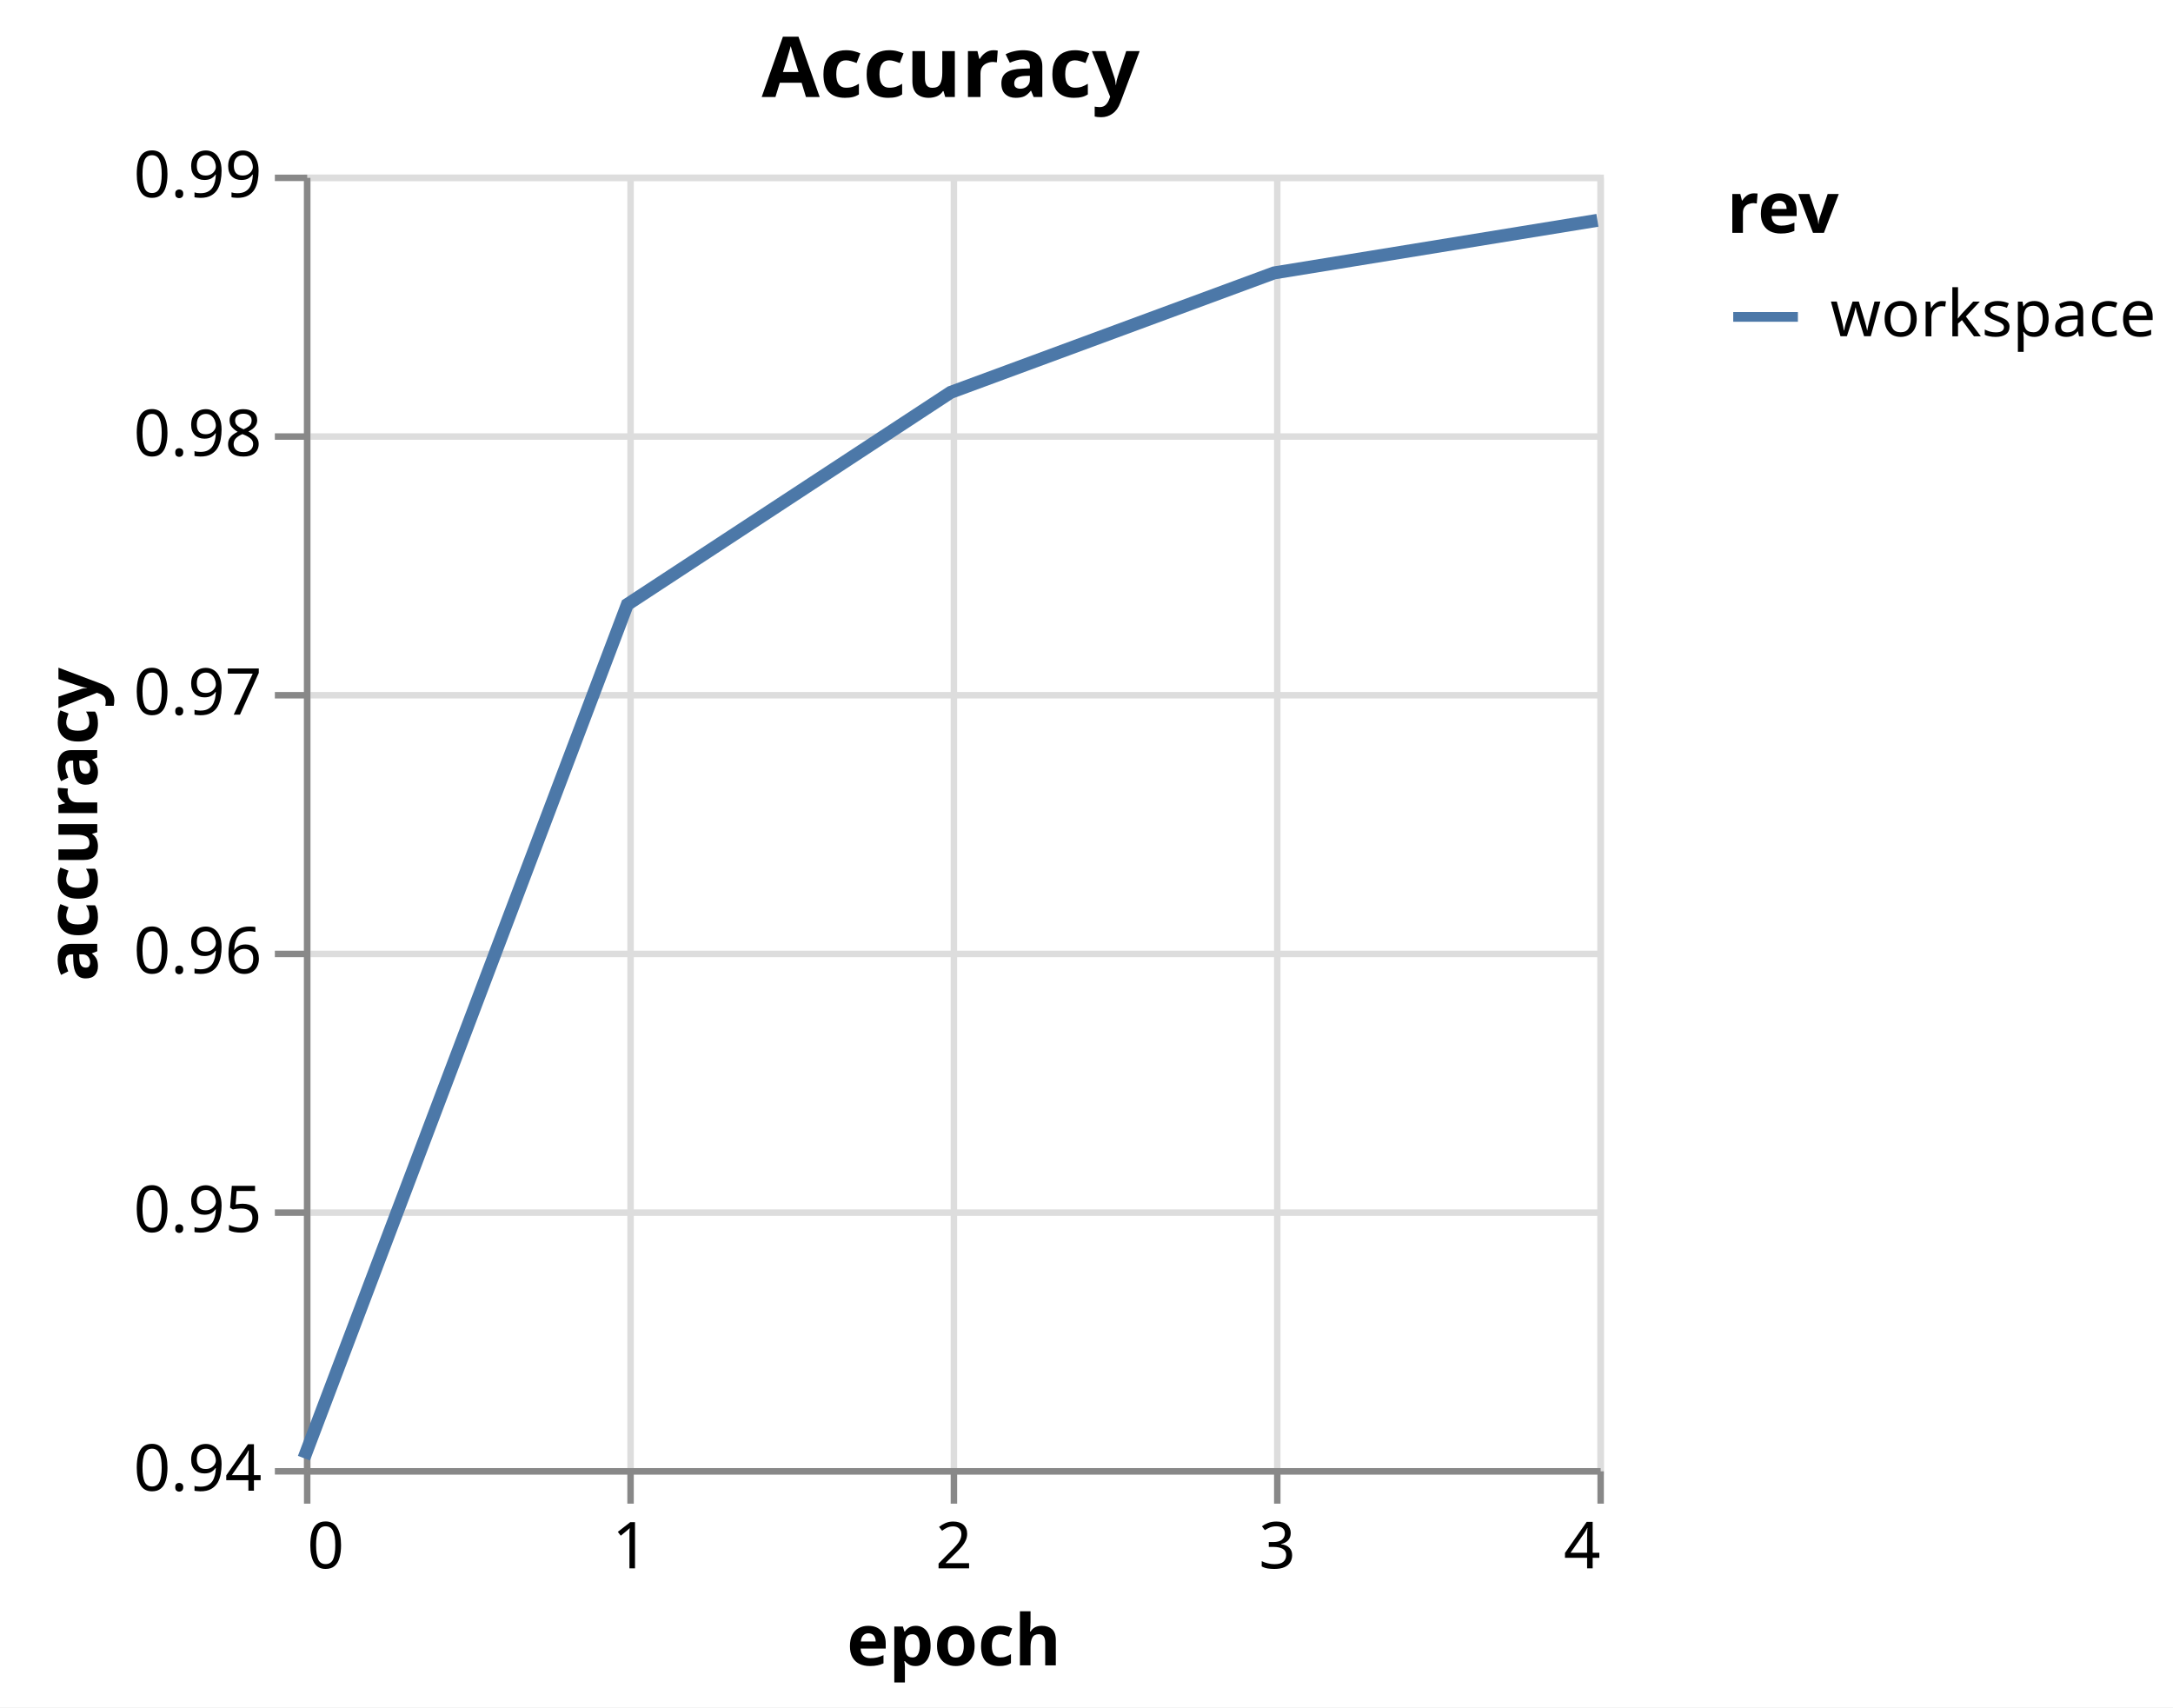
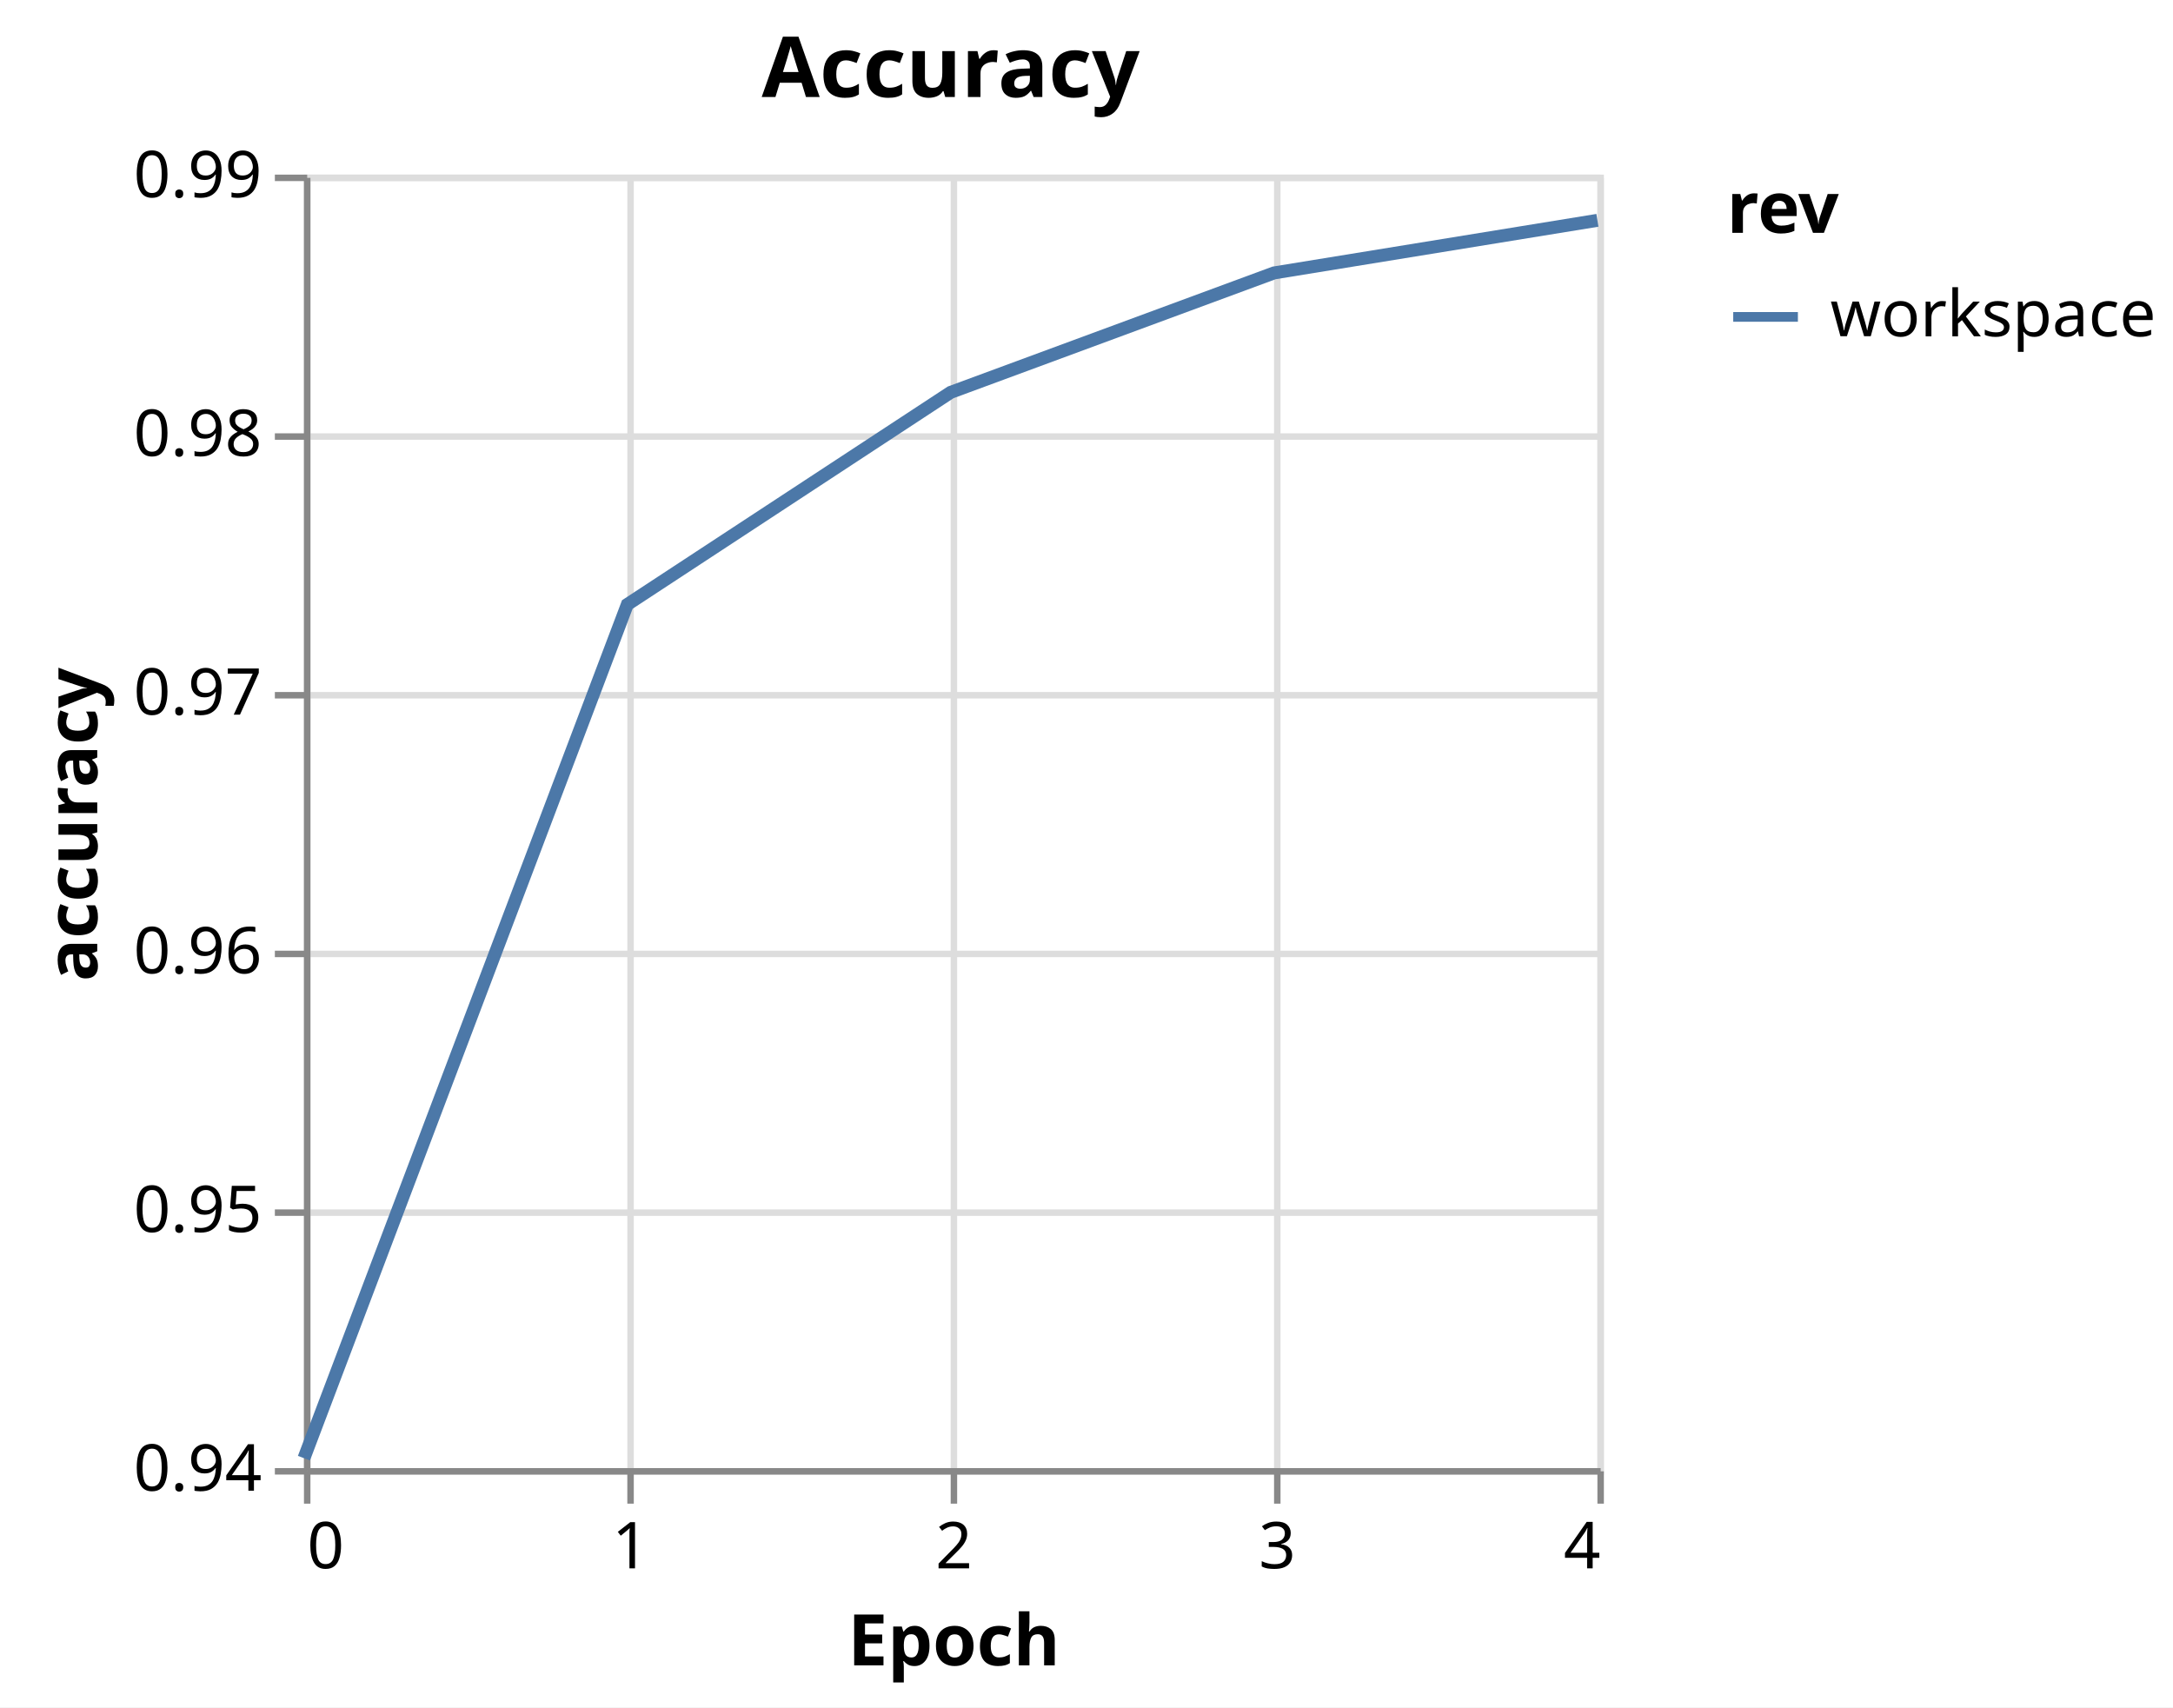
<svg xmlns="http://www.w3.org/2000/svg" class="marks" width="336" height="264" viewBox="0 0 336 264" version="1.1">
-   <rect width="336" height="264" style="fill: white;" />
-   <g transform="translate(47,27)">
-     <g class="mark-group role-frame root">
+   <rect width="336" height="264" fill="white" />
+   <g fill="none" stroke-miterlimit="10" transform="translate(47,27)">
+     <g class="mark-group role-frame root" role="graphics-object" aria-roledescription="group mark container">
      <g transform="translate(0,0)">
-         <path class="background" d="M0.5,0.5h200v200h-200Z" style="fill: none; stroke: #ddd;" />
+         <path class="background" aria-hidden="true" d="M0.5,0.5h200v200h-200Z" stroke="#ddd" />
        <g>
-           <g class="mark-group role-axis">
+           <g class="mark-group role-axis" aria-hidden="true">
            <g transform="translate(0.5,200.5)">
-               <path class="background" d="M0,0h0v0h0Z" style="pointer-events: none; fill: none;" />
+               <path class="background" aria-hidden="true" d="M0,0h0v0h0Z" pointer-events="none" />
              <g>
-                 <g class="mark-rule role-axis-grid" style="pointer-events: none;">
-                   <line transform="translate(0,-200)" x2="0" y2="200" style="fill: none; stroke: #ddd; stroke-width: 1; opacity: 1;" />
-                   <line transform="translate(50,-200)" x2="0" y2="200" style="fill: none; stroke: #ddd; stroke-width: 1; opacity: 1;" />
-                   <line transform="translate(100,-200)" x2="0" y2="200" style="fill: none; stroke: #ddd; stroke-width: 1; opacity: 1;" />
-                   <line transform="translate(150,-200)" x2="0" y2="200" style="fill: none; stroke: #ddd; stroke-width: 1; opacity: 1;" />
-                   <line transform="translate(200,-200)" x2="0" y2="200" style="fill: none; stroke: #ddd; stroke-width: 1; opacity: 1;" />
+                 <g class="mark-rule role-axis-grid" pointer-events="none">
+                   <line transform="translate(0,-200)" x2="0" y2="200" stroke="#ddd" stroke-width="1" opacity="1" />
+                   <line transform="translate(50,-200)" x2="0" y2="200" stroke="#ddd" stroke-width="1" opacity="1" />
+                   <line transform="translate(100,-200)" x2="0" y2="200" stroke="#ddd" stroke-width="1" opacity="1" />
+                   <line transform="translate(150,-200)" x2="0" y2="200" stroke="#ddd" stroke-width="1" opacity="1" />
+                   <line transform="translate(200,-200)" x2="0" y2="200" stroke="#ddd" stroke-width="1" opacity="1" />
                </g>
              </g>
-               <path class="foreground" d="" style="pointer-events: none; display: none; fill: none;" />
+               <path class="foreground" aria-hidden="true" d="" pointer-events="none" display="none" />
            </g>
          </g>
-           <g class="mark-group role-axis">
+           <g class="mark-group role-axis" aria-hidden="true">
            <g transform="translate(0.5,0.5)">
-               <path class="background" d="M0,0h0v0h0Z" style="pointer-events: none; fill: none;" />
+               <path class="background" aria-hidden="true" d="M0,0h0v0h0Z" pointer-events="none" />
              <g>
-                 <g class="mark-rule role-axis-grid" style="pointer-events: none;">
-                   <line transform="translate(0,200)" x2="200" y2="0" style="fill: none; stroke: #ddd; stroke-width: 1; opacity: 1;" />
-                   <line transform="translate(0,160)" x2="200" y2="0" style="fill: none; stroke: #ddd; stroke-width: 1; opacity: 1;" />
-                   <line transform="translate(0,120)" x2="200" y2="0" style="fill: none; stroke: #ddd; stroke-width: 1; opacity: 1;" />
-                   <line transform="translate(0,80)" x2="200" y2="0" style="fill: none; stroke: #ddd; stroke-width: 1; opacity: 1;" />
-                   <line transform="translate(0,40)" x2="200" y2="0" style="fill: none; stroke: #ddd; stroke-width: 1; opacity: 1;" />
-                   <line transform="translate(0,0)" x2="200" y2="0" style="fill: none; stroke: #ddd; stroke-width: 1; opacity: 1;" />
+                 <g class="mark-rule role-axis-grid" pointer-events="none">
+                   <line transform="translate(0,200)" x2="200" y2="0" stroke="#ddd" stroke-width="1" opacity="1" />
+                   <line transform="translate(0,160)" x2="200" y2="0" stroke="#ddd" stroke-width="1" opacity="1" />
+                   <line transform="translate(0,120)" x2="200" y2="0" stroke="#ddd" stroke-width="1" opacity="1" />
+                   <line transform="translate(0,80)" x2="200" y2="0" stroke="#ddd" stroke-width="1" opacity="1" />
+                   <line transform="translate(0,40)" x2="200" y2="0" stroke="#ddd" stroke-width="1" opacity="1" />
+                   <line transform="translate(0,0)" x2="200" y2="0" stroke="#ddd" stroke-width="1" opacity="1" />
                </g>
              </g>
-               <path class="foreground" d="" style="pointer-events: none; display: none; fill: none;" />
+               <path class="foreground" aria-hidden="true" d="" pointer-events="none" display="none" />
            </g>
          </g>
-           <g class="mark-group role-axis">
+           <g class="mark-group role-axis" role="graphics-symbol" aria-roledescription="axis" aria-label="X-axis titled 'Epoch' for a linear scale with values from 0 to 4">
            <g transform="translate(0.5,200.5)">
-               <path class="background" d="M0,0h0v0h0Z" style="pointer-events: none; fill: none;" />
+               <path class="background" aria-hidden="true" d="M0,0h0v0h0Z" pointer-events="none" />
              <g>
-                 <g class="mark-rule role-axis-tick" style="pointer-events: none;">
-                   <line transform="translate(0,0)" x2="0" y2="5" style="fill: none; stroke: #888; stroke-width: 1; opacity: 1;" />
-                   <line transform="translate(50,0)" x2="0" y2="5" style="fill: none; stroke: #888; stroke-width: 1; opacity: 1;" />
-                   <line transform="translate(100,0)" x2="0" y2="5" style="fill: none; stroke: #888; stroke-width: 1; opacity: 1;" />
-                   <line transform="translate(150,0)" x2="0" y2="5" style="fill: none; stroke: #888; stroke-width: 1; opacity: 1;" />
-                   <line transform="translate(200,0)" x2="0" y2="5" style="fill: none; stroke: #888; stroke-width: 1; opacity: 1;" />
+                 <g class="mark-rule role-axis-tick" pointer-events="none">
+                   <line transform="translate(0,0)" x2="0" y2="5" stroke="#888" stroke-width="1" opacity="1" />
+                   <line transform="translate(50,0)" x2="0" y2="5" stroke="#888" stroke-width="1" opacity="1" />
+                   <line transform="translate(100,0)" x2="0" y2="5" stroke="#888" stroke-width="1" opacity="1" />
+                   <line transform="translate(150,0)" x2="0" y2="5" stroke="#888" stroke-width="1" opacity="1" />
+                   <line transform="translate(200,0)" x2="0" y2="5" stroke="#888" stroke-width="1" opacity="1" />
                </g>
-                 <g class="mark-text role-axis-label" style="pointer-events: none;">
-                   <text text-anchor="start" transform="translate(0,15)" style="font-family: sans-serif; font-size: 10px; fill: #000; opacity: 1;">0</text>
-                   <text text-anchor="middle" transform="translate(50,15)" style="font-family: sans-serif; font-size: 10px; fill: #000; opacity: 1;">1</text>
-                   <text text-anchor="middle" transform="translate(100,15)" style="font-family: sans-serif; font-size: 10px; fill: #000; opacity: 1;">2</text>
-                   <text text-anchor="middle" transform="translate(150,15)" style="font-family: sans-serif; font-size: 10px; fill: #000; opacity: 1;">3</text>
-                   <text text-anchor="end" transform="translate(200,15)" style="font-family: sans-serif; font-size: 10px; fill: #000; opacity: 1;">4</text>
+                 <g class="mark-text role-axis-label" pointer-events="none">
+                   <text text-anchor="start" transform="translate(0,15)" font-family="sans-serif" font-size="10px" fill="#000" opacity="1">0</text>
+                   <text text-anchor="middle" transform="translate(50,15)" font-family="sans-serif" font-size="10px" fill="#000" opacity="1">1</text>
+                   <text text-anchor="middle" transform="translate(100,15)" font-family="sans-serif" font-size="10px" fill="#000" opacity="1">2</text>
+                   <text text-anchor="middle" transform="translate(150,15)" font-family="sans-serif" font-size="10px" fill="#000" opacity="1">3</text>
+                   <text text-anchor="end" transform="translate(200,15)" font-family="sans-serif" font-size="10px" fill="#000" opacity="1">4</text>
                </g>
-                 <g class="mark-rule role-axis-domain" style="pointer-events: none;">
-                   <line transform="translate(0,0)" x2="200" y2="0" style="fill: none; stroke: #888; stroke-width: 1; opacity: 1;" />
+                 <g class="mark-rule role-axis-domain" pointer-events="none">
+                   <line transform="translate(0,0)" x2="200" y2="0" stroke="#888" stroke-width="1" opacity="1" />
                </g>
-                 <g class="mark-text role-axis-title" style="pointer-events: none;">
-                   <text text-anchor="middle" transform="translate(100,30)" style="font-family: sans-serif; font-size: 11px; font-weight: bold; fill: #000; opacity: 1;">epoch</text>
+                 <g class="mark-text role-axis-title" pointer-events="none">
+                   <text text-anchor="middle" transform="translate(100,30)" font-family="sans-serif" font-size="11px" font-weight="bold" fill="#000" opacity="1">Epoch</text>
                </g>
              </g>
-               <path class="foreground" d="" style="pointer-events: none; display: none; fill: none;" />
+               <path class="foreground" aria-hidden="true" d="" pointer-events="none" display="none" />
            </g>
          </g>
-           <g class="mark-group role-axis">
+           <g class="mark-group role-axis" role="graphics-symbol" aria-roledescription="axis" aria-label="Y-axis titled 'accuracy' for a linear scale with values from 0.94 to 0.99">
            <g transform="translate(0.5,0.5)">
-               <path class="background" d="M0,0h0v0h0Z" style="pointer-events: none; fill: none;" />
+               <path class="background" aria-hidden="true" d="M0,0h0v0h0Z" pointer-events="none" />
              <g>
-                 <g class="mark-rule role-axis-tick" style="pointer-events: none;">
-                   <line transform="translate(0,200)" x2="-5" y2="0" style="fill: none; stroke: #888; stroke-width: 1; opacity: 1;" />
-                   <line transform="translate(0,160)" x2="-5" y2="0" style="fill: none; stroke: #888; stroke-width: 1; opacity: 1;" />
-                   <line transform="translate(0,120)" x2="-5" y2="0" style="fill: none; stroke: #888; stroke-width: 1; opacity: 1;" />
-                   <line transform="translate(0,80)" x2="-5" y2="0" style="fill: none; stroke: #888; stroke-width: 1; opacity: 1;" />
-                   <line transform="translate(0,40)" x2="-5" y2="0" style="fill: none; stroke: #888; stroke-width: 1; opacity: 1;" />
-                   <line transform="translate(0,0)" x2="-5" y2="0" style="fill: none; stroke: #888; stroke-width: 1; opacity: 1;" />
+                 <g class="mark-rule role-axis-tick" pointer-events="none">
+                   <line transform="translate(0,200)" x2="-5" y2="0" stroke="#888" stroke-width="1" opacity="1" />
+                   <line transform="translate(0,160)" x2="-5" y2="0" stroke="#888" stroke-width="1" opacity="1" />
+                   <line transform="translate(0,120)" x2="-5" y2="0" stroke="#888" stroke-width="1" opacity="1" />
+                   <line transform="translate(0,80)" x2="-5" y2="0" stroke="#888" stroke-width="1" opacity="1" />
+                   <line transform="translate(0,40)" x2="-5" y2="0" stroke="#888" stroke-width="1" opacity="1" />
+                   <line transform="translate(0,0)" x2="-5" y2="0" stroke="#888" stroke-width="1" opacity="1" />
                </g>
-                 <g class="mark-text role-axis-label" style="pointer-events: none;">
-                   <text text-anchor="end" transform="translate(-7,203)" style="font-family: sans-serif; font-size: 10px; fill: #000; opacity: 1;">0.94</text>
-                   <text text-anchor="end" transform="translate(-7,163)" style="font-family: sans-serif; font-size: 10px; fill: #000; opacity: 1;">0.95</text>
-                   <text text-anchor="end" transform="translate(-7,123)" style="font-family: sans-serif; font-size: 10px; fill: #000; opacity: 1;">0.96</text>
-                   <text text-anchor="end" transform="translate(-7,83)" style="font-family: sans-serif; font-size: 10px; fill: #000; opacity: 1;">0.97</text>
-                   <text text-anchor="end" transform="translate(-7,43)" style="font-family: sans-serif; font-size: 10px; fill: #000; opacity: 1;">0.98</text>
-                   <text text-anchor="end" transform="translate(-7,3)" style="font-family: sans-serif; font-size: 10px; fill: #000; opacity: 1;">0.99</text>
+                 <g class="mark-text role-axis-label" pointer-events="none">
+                   <text text-anchor="end" transform="translate(-7,203)" font-family="sans-serif" font-size="10px" fill="#000" opacity="1">0.94</text>
+                   <text text-anchor="end" transform="translate(-7,163)" font-family="sans-serif" font-size="10px" fill="#000" opacity="1">0.95</text>
+                   <text text-anchor="end" transform="translate(-7,123)" font-family="sans-serif" font-size="10px" fill="#000" opacity="1">0.96</text>
+                   <text text-anchor="end" transform="translate(-7,83)" font-family="sans-serif" font-size="10px" fill="#000" opacity="1">0.97</text>
+                   <text text-anchor="end" transform="translate(-7,43)" font-family="sans-serif" font-size="10px" fill="#000" opacity="1">0.98</text>
+                   <text text-anchor="end" transform="translate(-7,3)" font-family="sans-serif" font-size="10px" fill="#000" opacity="1">0.99</text>
                </g>
-                 <g class="mark-rule role-axis-domain" style="pointer-events: none;">
-                   <line transform="translate(0,200)" x2="0" y2="-200" style="fill: none; stroke: #888; stroke-width: 1; opacity: 1;" />
+                 <g class="mark-rule role-axis-domain" pointer-events="none">
+                   <line transform="translate(0,200)" x2="0" y2="-200" stroke="#888" stroke-width="1" opacity="1" />
                </g>
-                 <g class="mark-text role-axis-title" style="pointer-events: none;">
-                   <text text-anchor="middle" transform="translate(-30.46289,100) rotate(-90) translate(0,-2)" style="font-family: sans-serif; font-size: 11px; font-weight: bold; fill: #000; opacity: 1;">accuracy</text>
+                 <g class="mark-text role-axis-title" pointer-events="none">
+                   <text text-anchor="middle" transform="translate(-30.46289,100) rotate(-90) translate(0,-2)" font-family="sans-serif" font-size="11px" font-weight="bold" fill="#000" opacity="1">accuracy</text>
                </g>
              </g>
-               <path class="foreground" d="" style="pointer-events: none; display: none; fill: none;" />
+               <path class="foreground" aria-hidden="true" d="" pointer-events="none" display="none" />
            </g>
          </g>
-           <g class="mark-group role-scope pathgroup">
+           <g class="mark-group role-scope pathgroup" role="graphics-object" aria-roledescription="group mark container">
            <g transform="translate(0,0)">
-               <path class="background" d="M0,0h200v200h-200Z" style="fill: none;" />
+               <path class="background" aria-hidden="true" d="M0,0h200v200h-200Z" />
              <g>
-                 <g class="mark-line role-mark marks">
-                   <path d="M0,198.467L50,66.467L100,33.667L150,15.2L200,7.067" style="fill: none; stroke: #4c78a8; stroke-width: 2;" />
+                 <g class="mark-line role-mark marks" role="graphics-object" aria-roledescription="line mark container">
+                   <path aria-label="Epoch: 0; accuracy: 0.940383315086; rev: workspace" role="graphics-symbol" aria-roledescription="line mark" d="M0,198.467L50,66.467L100,33.667L150,15.2L200,7.067" stroke="#4c78a8" stroke-width="2" />
                </g>
              </g>
-               <path class="foreground" d="" style="display: none; fill: none;" />
+               <path class="foreground" aria-hidden="true" d="" display="none" />
            </g>
          </g>
-           <g class="mark-group role-legend">
+           <g class="mark-group role-legend" role="graphics-symbol" aria-roledescription="legend" aria-label="Symbol legend titled 'rev' for stroke color with 1 value: workspace">
            <g transform="translate(220,0)">
-               <path class="background" d="M0,0h64v27h-64Z" style="pointer-events: none; fill: none;" />
+               <path class="background" aria-hidden="true" d="M0,0h64v27h-64Z" pointer-events="none" />
              <g>
                <g class="mark-group role-legend-entry">
                  <g transform="translate(0,16)">
-                     <path class="background" d="M0,0h0v0h0Z" style="pointer-events: none; fill: none;" />
+                     <path class="background" aria-hidden="true" d="M0,0h0v0h0Z" pointer-events="none" />
                    <g>
-                       <g class="mark-group role-scope">
+                       <g class="mark-group role-scope" role="graphics-object" aria-roledescription="group mark container">
                        <g transform="translate(0,0)">
-                           <path class="background" d="M0,0h63.798v11h-63.798Z" style="pointer-events: none; fill: none; opacity: 1;" />
+                           <path class="background" aria-hidden="true" d="M0,0h63.798v11h-63.798Z" pointer-events="none" opacity="1" />
                          <g>
-                             <g class="mark-symbol role-legend-symbol" style="pointer-events: none;">
-                               <path transform="translate(6,6)" d="M-5,0L5,0" style="fill: none; stroke: #4c78a8; stroke-width: 1.5; opacity: 1;" />
+                             <g class="mark-symbol role-legend-symbol" pointer-events="none">
+                               <path transform="translate(6,6)" d="M-5,0L5,0" stroke="#4c78a8" stroke-width="1.5" opacity="1" />
                            </g>
-                             <g class="mark-text role-legend-label" style="pointer-events: none;">
-                               <text text-anchor="start" transform="translate(16,9)" style="font-family: sans-serif; font-size: 10px; fill: #000; opacity: 1;">workspace</text>
+                             <g class="mark-text role-legend-label" pointer-events="none">
+                               <text text-anchor="start" transform="translate(16,9)" font-family="sans-serif" font-size="10px" fill="#000" opacity="1">workspace</text>
                            </g>
                          </g>
-                           <path class="foreground" d="" style="pointer-events: none; display: none; fill: none;" />
+                           <path class="foreground" aria-hidden="true" d="" pointer-events="none" display="none" />
                        </g>
                      </g>
                    </g>
-                     <path class="foreground" d="" style="pointer-events: none; display: none; fill: none;" />
+                     <path class="foreground" aria-hidden="true" d="" pointer-events="none" display="none" />
                  </g>
                </g>
-                 <g class="mark-text role-legend-title" style="pointer-events: none;">
-                   <text text-anchor="start" transform="translate(0,9)" style="font-family: sans-serif; font-size: 11px; font-weight: bold; fill: #000; opacity: 1;">rev</text>
+                 <g class="mark-text role-legend-title" pointer-events="none">
+                   <text text-anchor="start" transform="translate(0,9)" font-family="sans-serif" font-size="11px" font-weight="bold" fill="#000" opacity="1">rev</text>
                </g>
              </g>
-               <path class="foreground" d="" style="pointer-events: none; display: none; fill: none;" />
+               <path class="foreground" aria-hidden="true" d="" pointer-events="none" display="none" />
            </g>
          </g>
          <g class="mark-group role-title">
            <g transform="translate(100,-22)">
-               <path class="background" d="M0,0h0v0h0Z" style="pointer-events: none; fill: none;" />
+               <path class="background" aria-hidden="true" d="M0,0h0v0h0Z" pointer-events="none" />
              <g>
-                 <g class="mark-text role-title-text" style="pointer-events: none;">
-                   <text text-anchor="middle" transform="translate(0,10)" style="font-family: sans-serif; font-size: 13px; font-weight: bold; fill: #000; opacity: 1;">Accuracy</text>
+                 <g class="mark-text role-title-text" role="graphics-symbol" aria-roledescription="title" aria-label="Title text 'Accuracy'" pointer-events="none">
+                   <text text-anchor="middle" transform="translate(0,10)" font-family="sans-serif" font-size="13px" font-weight="bold" fill="#000" opacity="1">Accuracy</text>
                </g>
              </g>
-               <path class="foreground" d="" style="pointer-events: none; display: none; fill: none;" />
+               <path class="foreground" aria-hidden="true" d="" pointer-events="none" display="none" />
            </g>
          </g>
        </g>
-         <path class="foreground" d="" style="display: none; fill: none;" />
+         <path class="foreground" aria-hidden="true" d="" display="none" />
      </g>
    </g>
  </g>
</svg>
